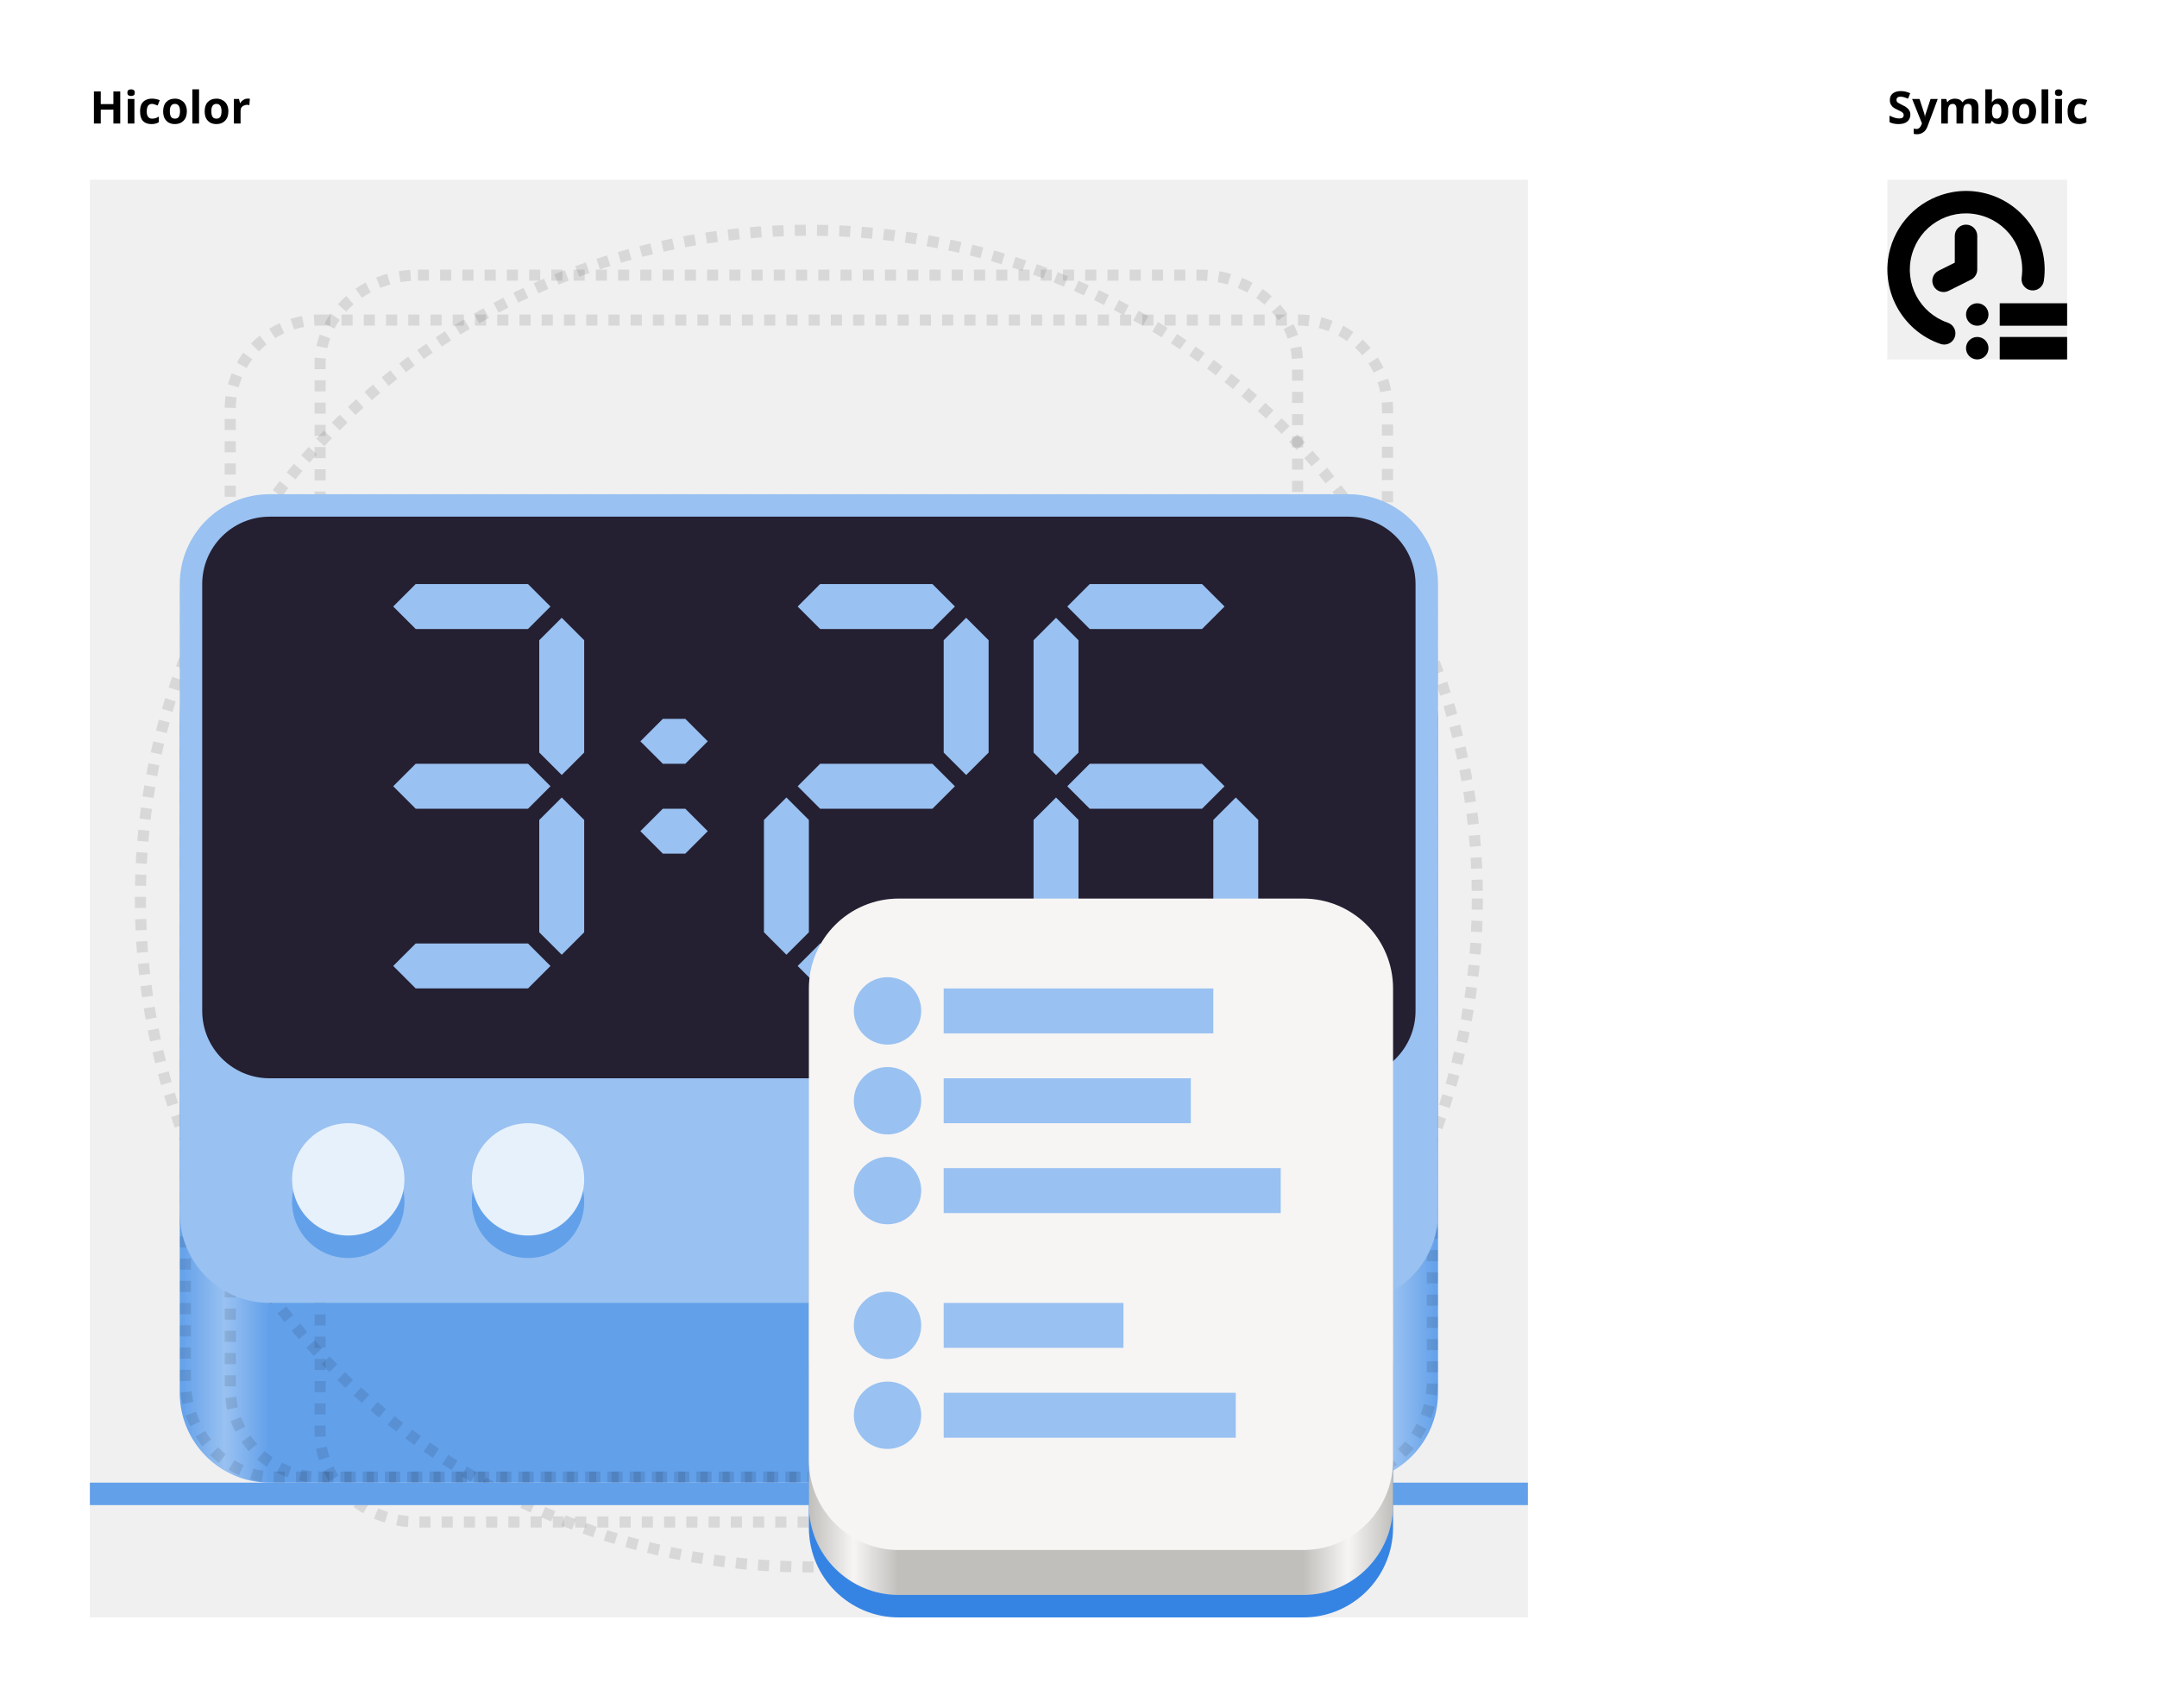
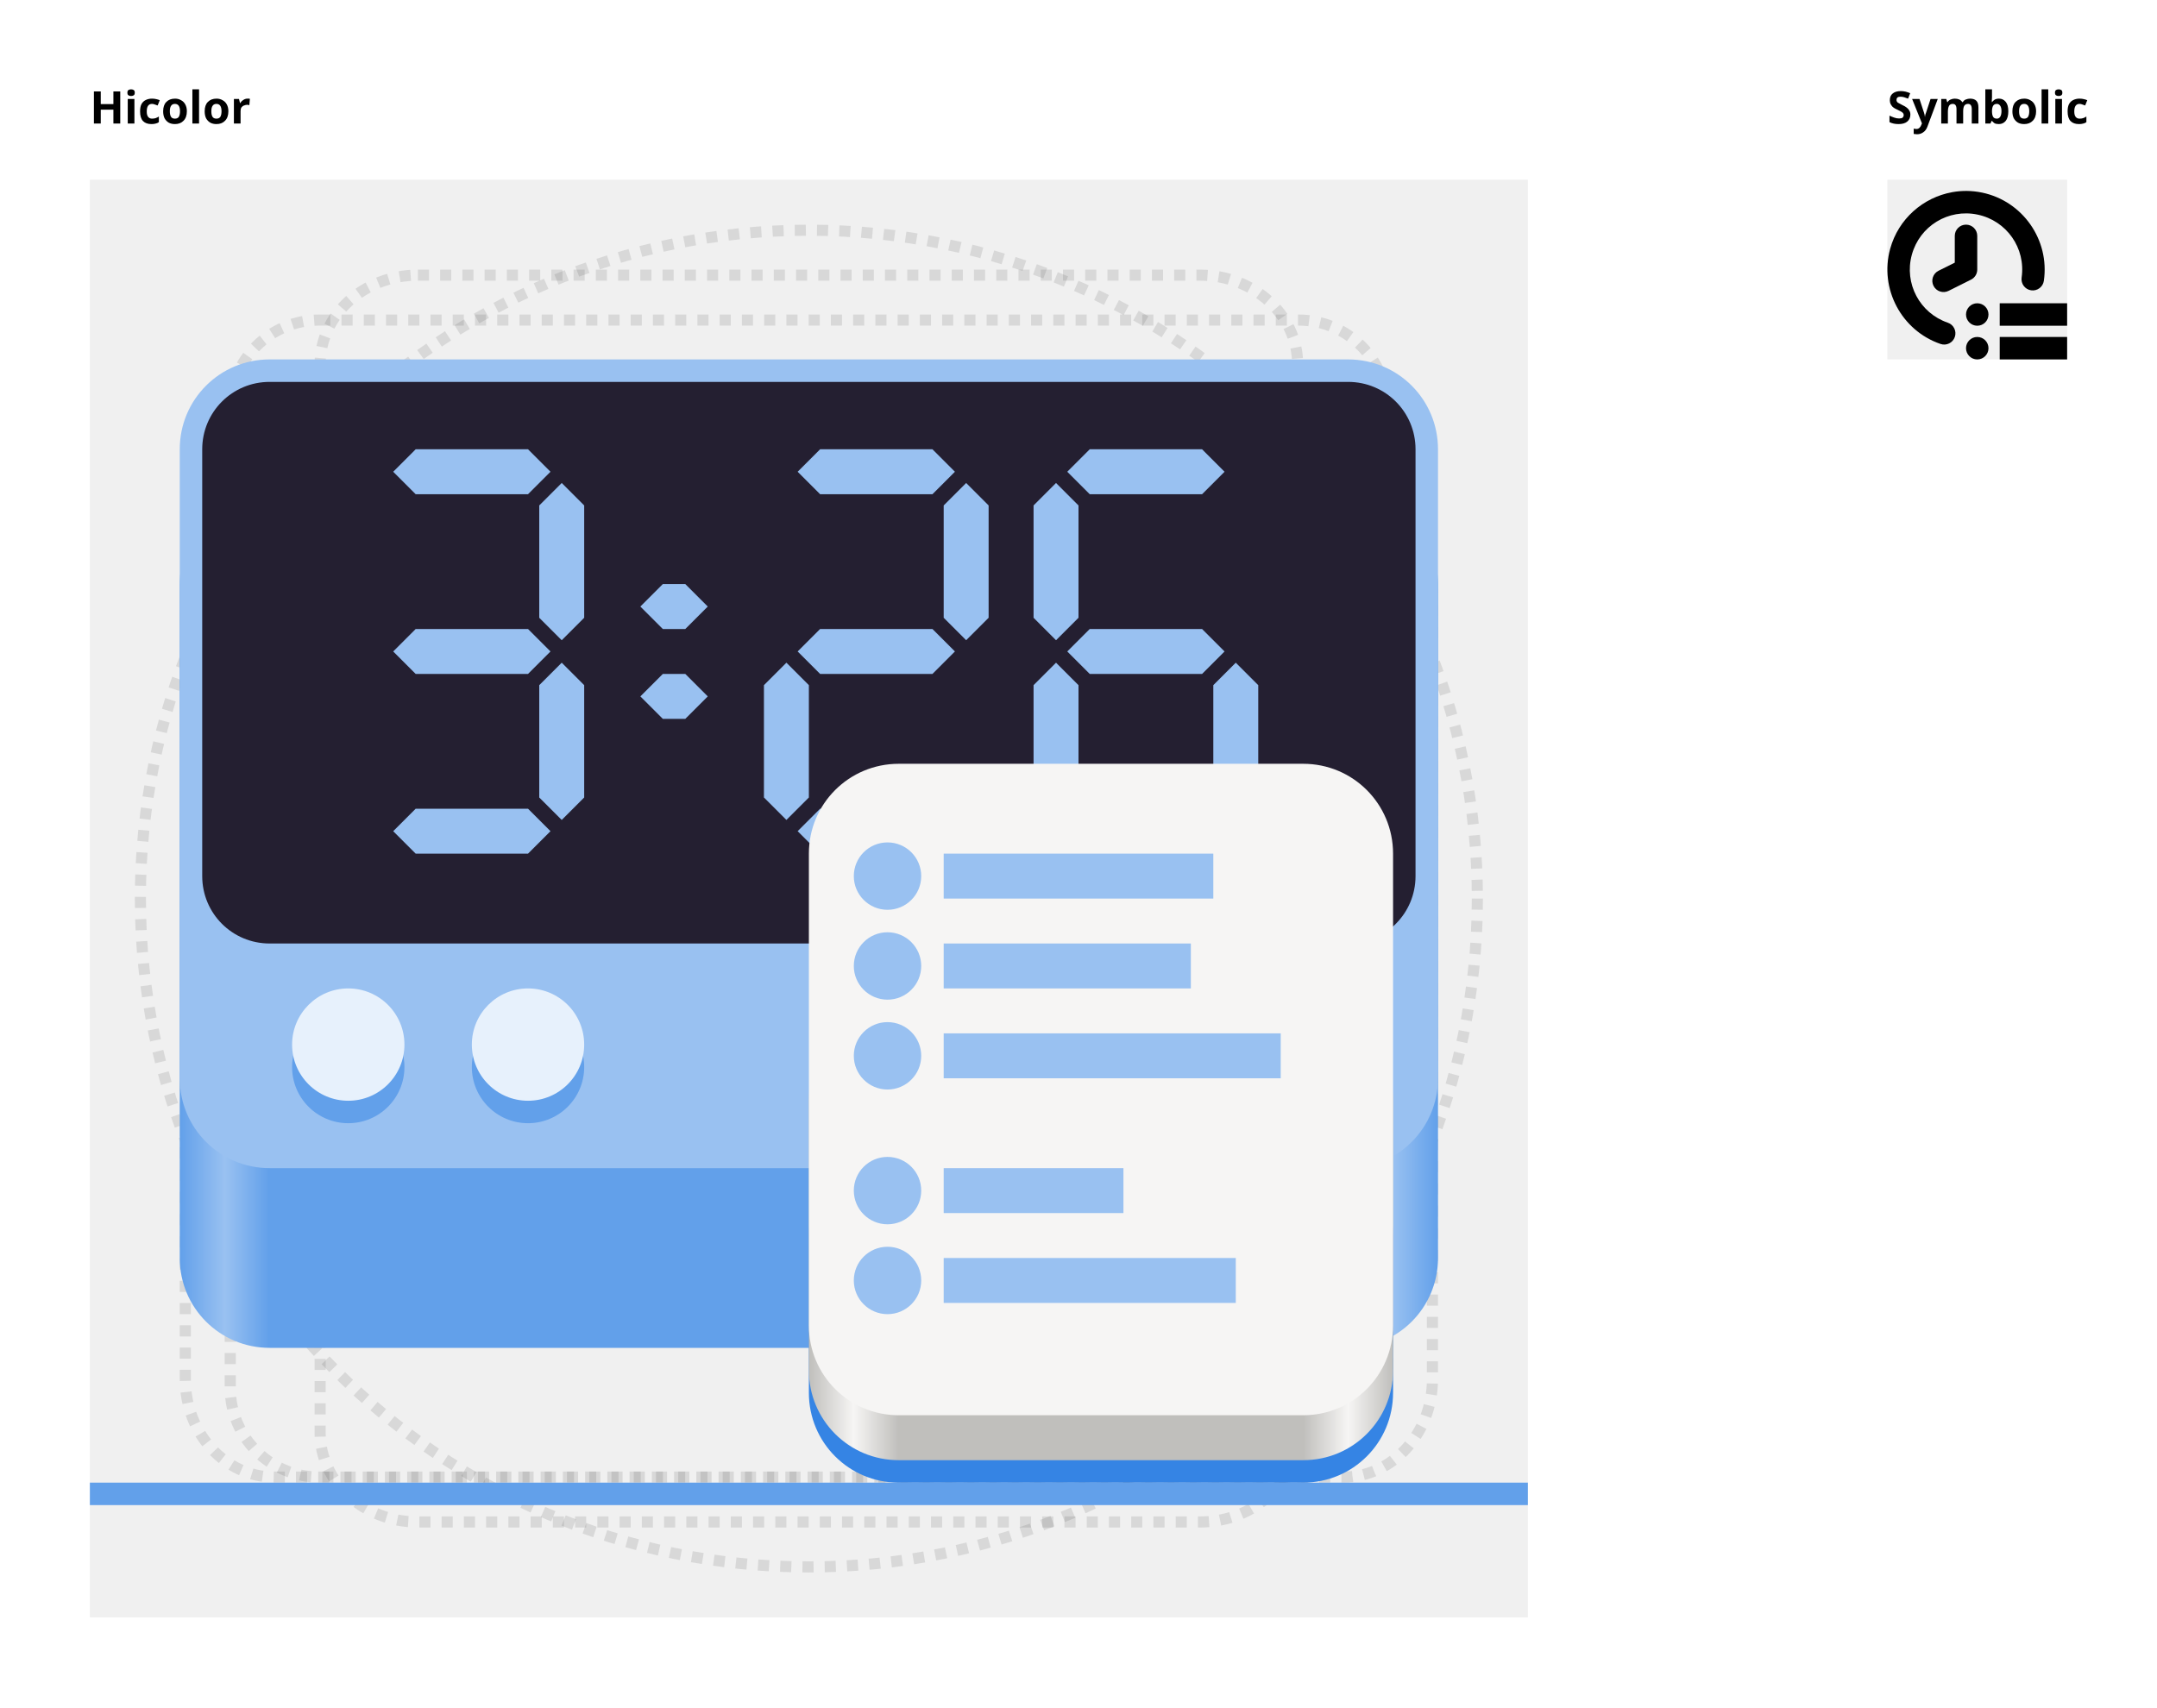
<svg xmlns="http://www.w3.org/2000/svg" xmlns:xlink="http://www.w3.org/1999/xlink" width="192" height="152" id="svg11300" version="1.0" style="display:inline;enable-background:new" viewBox="0 0 192 152">
  <defs id="defs3">
    <linearGradient id="linearGradient3372">
      <stop style="stop-color:#62a0ea;stop-opacity:1" offset="0" id="stop3360" />
      <stop style="stop-color:#99c1f1;stop-opacity:1" offset="0.036" id="stop3362" />
      <stop style="stop-color:#62a0ea;stop-opacity:1" offset="0.071" id="stop3364" />
      <stop style="stop-color:#62a0ea;stop-opacity:1" offset="0.929" id="stop3366" />
      <stop style="stop-color:#99c1f1;stop-opacity:1" offset="0.964" id="stop3368" />
      <stop style="stop-color:#62a0ea;stop-opacity:1" offset="1" id="stop3370" />
    </linearGradient>
    <linearGradient id="linearGradient54390">
      <stop id="stop54378" offset="0" style="stop-color:#c0bfbc;stop-opacity:1" />
      <stop style="stop-color:#f6f5f4;stop-opacity:1" offset="0.077" id="stop54380" />
      <stop style="stop-color:#c0bfbc;stop-opacity:1" offset="0.154" id="stop54382" />
      <stop style="stop-color:#c0bfbc;stop-opacity:1" offset="0.846" id="stop54384" />
      <stop id="stop54386" offset="0.923" style="stop-color:#f6f5f4;stop-opacity:1" />
      <stop id="stop54388" offset="1" style="stop-color:#c0bfbc;stop-opacity:1" />
    </linearGradient>
-     <linearGradient xlink:href="#linearGradient3372" id="linearGradient18609" gradientUnits="userSpaceOnUse" x1="8" y1="292" x2="120" y2="292" gradientTransform="matrix(1,0,0,0.8636364,0,39.27273)" />
+     <linearGradient xlink:href="#linearGradient3372" id="linearGradient18609" gradientUnits="userSpaceOnUse" x1="8" y1="292" x2="120" y2="292" gradientTransform="matrix(1,0,0,0.8636364,0,27.27273)" />
    <linearGradient xlink:href="#linearGradient54390" id="linearGradient42491" gradientUnits="userSpaceOnUse" gradientTransform="translate(-216,-134)" x1="28" y1="-276" x2="80" y2="-276" />
  </defs>
  <g id="layer1" style="display:inline" transform="translate(8,-156)">
    <g id="layer4" style="display:inline">
      <rect y="172" x="9.2651362e-08" height="128" width="128" id="hicolor" style="display:inline;overflow:visible;visibility:visible;fill:#f0f0f0;fill-opacity:0;fill-rule:nonzero;stroke:none;stroke-width:0.5;marker:none;enable-background:accumulate" />
      <rect style="display:inline;overflow:visible;visibility:visible;fill:#f0f0f0;fill-opacity:0;fill-rule:nonzero;stroke:none;stroke-width:0.5;marker:none;enable-background:accumulate" id="symbolic" width="16" height="16" x="160" y="172" />
    </g>
    <g id="layer2" style="display:inline">
      <g style="display:inline;fill:#000000;enable-background:new" transform="matrix(7.991171,0,0,8.003641,-167.7909,-4846.078)" id="g12027" />
      <rect style="display:inline;overflow:visible;visibility:visible;fill:#f0f0f0;fill-opacity:1;fill-rule:nonzero;stroke:none;stroke-width:0.5;marker:none;enable-background:accumulate" id="128" width="128" height="128" x="9.2651362e-08" y="172" />
      <g id="g883" style="fill:none;fill-opacity:0.251;stroke:#a579b3;stroke-opacity:1" transform="translate(-24,24)" />
      <g id="g900" style="fill:none;fill-opacity:0.251;stroke:#a579b3;stroke-opacity:1" transform="translate(-24,24)" />
      <rect y="172" x="160" height="16" width="16" id="16" style="display:inline;overflow:visible;visibility:visible;fill:#f0f0f0;fill-opacity:1;fill-rule:nonzero;stroke:none;stroke-width:0.5;marker:none;enable-background:accumulate" />
      <text xml:space="preserve" style="font-style:normal;font-variant:normal;font-weight:bold;font-stretch:normal;font-size:4px;line-height:125%;font-family:Cantarell;-inkscape-font-specification:'Cantarell, Bold';text-align:start;writing-mode:lr-tb;text-anchor:start;display:inline;fill:#000000;fill-opacity:1;stroke:none;stroke-width:0.333;enable-background:new" x="0" y="167" id="text863">
        <tspan style="font-size:4px;stroke-width:0.333" id="tspan861" x="0" y="167">Hicolor</tspan>
      </text>
      <text id="text867" y="167" x="160" style="font-style:normal;font-variant:normal;font-weight:bold;font-stretch:normal;font-size:4px;line-height:125%;font-family:Cantarell;-inkscape-font-specification:'Cantarell, Bold';text-align:start;writing-mode:lr-tb;text-anchor:start;display:inline;fill:#000000;fill-opacity:1;stroke:none;stroke-width:0.333;enable-background:new" xml:space="preserve">
        <tspan y="167" x="160" id="tspan865" style="font-size:4px;stroke-width:0.333">Symbolic</tspan>
      </text>
    </g>
-     <rect style="opacity:1;fill:url(#linearGradient18609);fill-opacity:1;stroke:none;stroke-width:1.03;stroke-linecap:round;stroke-linejoin:round;stroke-dashoffset:26.4" id="rect17608" width="112" height="76" x="8" y="212" rx="8" />
    <g id="layer9" style="display:inline" />
-     <g id="layer5" />
+     <g id="layer5" style="display:inline" />
    <g id="layer3" style="display:inline">
      <circle cx="64" cy="236" r="59.504" id="circle2892" style="display:inline;opacity:0.1;vector-effect:none;fill:none;fill-opacity:1;stroke:#000000;stroke-width:0.99;stroke-linecap:butt;stroke-linejoin:miter;stroke-miterlimit:4;stroke-dasharray:0.99, 0.99;stroke-dashoffset:0;stroke-opacity:1;marker:none;marker-start:none;marker-mid:none;marker-end:none;paint-order:normal;enable-background:new" />
      <rect ry="7.929" rx="8.701" y="180.495" x="20.495" height="111.01" width="87.01" id="rect2894" style="display:inline;opacity:0.1;vector-effect:none;fill:none;fill-opacity:1;stroke:#000000;stroke-width:0.99;stroke-linecap:butt;stroke-linejoin:miter;stroke-miterlimit:4;stroke-dasharray:0.99, 0.99;stroke-dashoffset:0;stroke-opacity:1;marker:none;marker-start:none;marker-mid:none;marker-end:none;paint-order:normal;enable-background:new" />
      <rect ry="7.924" rx="7.924" y="184.495" x="12.495" height="103.01" width="103.01" id="rect2896" style="display:inline;opacity:0.1;vector-effect:none;fill:none;fill-opacity:1;stroke:#000000;stroke-width:0.99;stroke-linecap:butt;stroke-linejoin:miter;stroke-miterlimit:4;stroke-dasharray:0.99, 0.99;stroke-dashoffset:0;stroke-opacity:1;marker:none;marker-start:none;marker-mid:none;marker-end:none;paint-order:normal;enable-background:new" />
      <rect ry="8.701" rx="7.929" y="200.495" x="8.495" height="87.01" width="111.01" id="rect2898" style="display:inline;opacity:0.1;vector-effect:none;fill:none;fill-opacity:1;stroke:#000000;stroke-width:0.99;stroke-linecap:butt;stroke-linejoin:miter;stroke-miterlimit:4;stroke-dasharray:0.99, 0.99;stroke-dashoffset:0;stroke-opacity:1;marker:none;marker-start:none;marker-mid:none;marker-end:none;paint-order:normal;enable-background:new" />
      <path id="path2900" d="M 2.6203015e-5,289 H 128" style="display:inline;fill:none;stroke:#62a0ea;stroke-width:2;stroke-linecap:butt;stroke-linejoin:miter;stroke-miterlimit:4;stroke-dasharray:none;stroke-opacity:1;enable-background:new" />
    </g>
-     <rect style="opacity:1;fill:#99c1f1;fill-opacity:1;stroke:none;stroke-width:1.03;stroke-linecap:round;stroke-linejoin:round;stroke-dashoffset:26.4" id="rect17726" width="112" height="72" x="8" y="200" rx="8" ry="8" />
-     <rect style="opacity:1;fill:#241f31;fill-opacity:1;stroke:none;stroke-width:0.984;stroke-linecap:round;stroke-linejoin:round;stroke-dashoffset:26.4" id="rect17924" width="108" height="50" x="10" y="202" rx="6" ry="6" />
-     <g id="g15378" style="fill:#99c1f1" transform="translate(-2,-12)">
-       <path style="display:inline;fill:#99c1f1;stroke:none;stroke-width:1px;stroke-linecap:butt;stroke-linejoin:miter;stroke-opacity:1;enable-background:new" d="m 51,234 2,-2 h 2 l 2,2 -2,2 h -2 z" id="path13071-0" />
-       <path style="fill:#99c1f1;stroke:none;stroke-width:1px;stroke-linecap:butt;stroke-linejoin:miter;stroke-opacity:1" d="m 29,222 2,-2 h 10 l 2,2 -2,2 H 31 Z" id="path12735" />
-       <path style="fill:#99c1f1;stroke:none;stroke-width:1px;stroke-linecap:butt;stroke-linejoin:miter;stroke-opacity:1" d="m 29,238 2,-2 h 10 l 2,2 -2,2 H 31 Z" id="path13071" />
-       <path style="fill:#99c1f1;stroke:none;stroke-width:1px;stroke-linecap:butt;stroke-linejoin:miter;stroke-opacity:1" d="m 29,254 2,-2 h 10 l 2,2 -2,2 H 31 Z" id="path13073" />
-       <path style="fill:#99c1f1;stroke:none;stroke-width:1px;stroke-linecap:butt;stroke-linejoin:miter;stroke-opacity:1" d="m 44,223 2,2 v 10 l -2,2 -2,-2 v -10 z" id="path13075" />
-       <path style="fill:#99c1f1;stroke:none;stroke-width:1px;stroke-linecap:butt;stroke-linejoin:miter;stroke-opacity:1" d="m 44,239 2,2 v 10 l -2,2 -2,-2 v -10 z" id="path13216" />
-       <path style="fill:#99c1f1;stroke:none;stroke-width:1px;stroke-linecap:butt;stroke-linejoin:miter;stroke-opacity:1" d="m 65,222 2,-2 h 10 l 2,2 -2,2 H 67 Z" id="path13493" />
-       <path style="fill:#99c1f1;stroke:none;stroke-width:1px;stroke-linecap:butt;stroke-linejoin:miter;stroke-opacity:1" d="m 65,254 2,-2 h 10 l 2,2 -2,2 H 67 Z" id="path13497" />
-       <path style="fill:#99c1f1;stroke:none;stroke-width:1px;stroke-linecap:butt;stroke-linejoin:miter;stroke-opacity:1" d="m 80,223 2,2 v 10 l -2,2 -2,-2 v -10 z" id="path13499" />
-       <path style="fill:#99c1f1;stroke:none;stroke-width:1px;stroke-linecap:butt;stroke-linejoin:miter;stroke-opacity:1" d="m 104,239 2,2 v 10 l -2,2 -2,-2 v -10 z" id="path13503" />
-       <path style="fill:#99c1f1;stroke:none;stroke-width:1px;stroke-linecap:butt;stroke-linejoin:miter;stroke-opacity:1" d="m 64,239 2,2 v 10 l -2,2 -2,-2 v -10 z" id="path13505" />
-       <path style="fill:#99c1f1;stroke:none;stroke-width:1px;stroke-linecap:butt;stroke-linejoin:miter;stroke-opacity:1" d="m 89,222 2,-2 h 10 l 2,2 -2,2 H 91 Z" id="path13507" />
-       <path style="fill:#99c1f1;stroke:none;stroke-width:1px;stroke-linecap:butt;stroke-linejoin:miter;stroke-opacity:1" d="m 89,238 2,-2 h 10 l 2,2 -2,2 H 91 Z" id="path13509" />
-       <path style="display:inline;fill:#99c1f1;stroke:none;stroke-width:1px;stroke-linecap:butt;stroke-linejoin:miter;stroke-opacity:1;enable-background:new" d="m 65,238 2,-2 H 77 l 2,2 -2,2 h -10 z" id="path13509-6" />
-       <path style="fill:#99c1f1;stroke:none;stroke-width:1px;stroke-linecap:butt;stroke-linejoin:miter;stroke-opacity:1" d="m 89,254 2,-2 h 10 l 2,2 -2,2 H 91 Z" id="path13511" />
-       <path style="fill:#99c1f1;stroke:none;stroke-width:1px;stroke-linecap:butt;stroke-linejoin:miter;stroke-opacity:1" d="m 88,223 2,2 v 10 l -2,2 -2,-2 v -10 z" id="path13513" />
-       <path style="fill:#99c1f1;stroke:none;stroke-width:1px;stroke-linecap:butt;stroke-linejoin:miter;stroke-opacity:1" d="m 88,239 2,2 v 10 l -2,2 -2,-2 v -10 z" id="path13519" />
-       <path style="display:inline;fill:#99c1f1;stroke:none;stroke-width:1px;stroke-linecap:butt;stroke-linejoin:miter;stroke-opacity:1;enable-background:new" d="m 51,242 2,-2 h 2 l 2,2 -2,2 h -2 z" id="path28282" />
-     </g>
-     <circle style="opacity:1;fill:#62a0ea;fill-opacity:1;stroke:none;stroke-width:0.945;stroke-linecap:round;stroke-linejoin:round;stroke-dashoffset:26.4" id="path36296" cx="23" cy="263" r="5" />
-     <circle style="opacity:1;fill:#e7f1fc;fill-opacity:1;stroke:none;stroke-width:0.945;stroke-linecap:round;stroke-linejoin:round;stroke-dashoffset:26.4" id="circle38348" cx="23" cy="261" r="5" />
-     <circle style="opacity:1;fill:#62a0ea;fill-opacity:1;stroke:none;stroke-width:0.945;stroke-linecap:round;stroke-linejoin:round;stroke-dashoffset:26.4" id="circle38452" cx="39" cy="263" r="5" />
-     <circle style="opacity:1;fill:#e7f1fc;fill-opacity:1;stroke:none;stroke-width:0.945;stroke-linecap:round;stroke-linejoin:round;stroke-dashoffset:26.4" id="circle38454" cx="39" cy="261" r="5" />
-     <g id="g1449">
-       <g id="g42489" transform="translate(-72,-128)">
-         <rect transform="scale(-1)" style="display:inline;vector-effect:none;fill:#3584e4;fill-opacity:1;stroke:none;stroke-width:13.719;stroke-linecap:butt;stroke-linejoin:miter;stroke-miterlimit:4;stroke-dasharray:none;stroke-dashoffset:0;stroke-opacity:1;marker:none;marker-start:none;marker-mid:none;marker-end:none;paint-order:normal;enable-background:new" id="rect42468" width="52" height="30" x="-188" y="-428" clip-path="none" rx="8" ry="8" />
-         <rect clip-path="none" y="-426" x="-188" height="40" width="52" id="rect42470" style="display:inline;vector-effect:none;fill:url(#linearGradient42491);fill-opacity:1;stroke:none;stroke-width:13.719;stroke-linecap:butt;stroke-linejoin:miter;stroke-miterlimit:4;stroke-dasharray:none;stroke-dashoffset:0;stroke-opacity:1;marker:none;marker-start:none;marker-mid:none;marker-end:none;paint-order:normal;enable-background:new" transform="scale(-1)" rx="8" ry="8" />
-         <rect transform="scale(-1)" style="display:inline;vector-effect:none;fill:#f6f5f4;fill-opacity:1;stroke:none;stroke-width:13.719;stroke-linecap:butt;stroke-linejoin:miter;stroke-miterlimit:4;stroke-dasharray:none;stroke-dashoffset:0;stroke-opacity:1;marker:none;marker-start:none;marker-mid:none;marker-end:none;paint-order:normal;enable-background:new" id="rect42472" width="52" height="58" x="-188" y="-422" clip-path="none" rx="8" ry="8" />
-         <g id="g44085" transform="translate(0,-6)" style="stroke:#deddda" />
-       </g>
-       <g id="g45744" style="fill:#99c1f1" transform="translate(-4)">
-         <circle style="opacity:1;fill:#99c1f1;fill-opacity:1;stroke:none;stroke-width:2;stroke-linecap:round;stroke-linejoin:round;stroke-dashoffset:26.4" id="path45412" cx="75" cy="254" r="3" />
-         <rect style="opacity:1;fill:#99c1f1;fill-opacity:1;stroke:none;stroke-width:2;stroke-linecap:round;stroke-linejoin:round;stroke-dashoffset:26.4" id="rect45562" width="22" height="4" x="80" y="252" />
-         <circle style="opacity:1;fill:#99c1f1;fill-opacity:1;stroke:none;stroke-width:2;stroke-linecap:round;stroke-linejoin:round;stroke-dashoffset:26.4" id="circle45724" cx="75" cy="262" r="3" />
-         <rect style="opacity:1;fill:#99c1f1;fill-opacity:1;stroke:none;stroke-width:2;stroke-linecap:round;stroke-linejoin:round;stroke-dashoffset:26.4" id="rect45726" width="30" height="4" x="80" y="260" />
-         <circle style="opacity:1;fill:#99c1f1;fill-opacity:1;stroke:none;stroke-width:2;stroke-linecap:round;stroke-linejoin:round;stroke-dashoffset:26.4" id="circle45728" cx="75" cy="274" r="3" />
-         <rect style="opacity:1;fill:#99c1f1;fill-opacity:1;stroke:none;stroke-width:2;stroke-linecap:round;stroke-linejoin:round;stroke-dashoffset:26.4" id="rect45730" width="16" height="4" x="80" y="272" />
-         <circle style="opacity:1;fill:#99c1f1;fill-opacity:1;stroke:none;stroke-width:2;stroke-linecap:round;stroke-linejoin:round;stroke-dashoffset:26.4" id="circle45732" cx="75" cy="282" r="3" />
-         <rect style="opacity:1;fill:#99c1f1;fill-opacity:1;stroke:none;stroke-width:2;stroke-linecap:round;stroke-linejoin:round;stroke-dashoffset:26.4" id="rect45734" width="26" height="4" x="80" y="280" />
-         <circle style="opacity:1;fill:#99c1f1;fill-opacity:1;stroke:none;stroke-width:2;stroke-linecap:round;stroke-linejoin:round;stroke-dashoffset:26.4" id="circle62744" cx="75" cy="246" r="3" />
-         <rect style="opacity:1;fill:#99c1f1;fill-opacity:1;stroke:none;stroke-width:2;stroke-linecap:round;stroke-linejoin:round;stroke-dashoffset:26.4" id="rect62746" width="24" height="4" x="80" y="244" />
+     <g id="g1586">
+       <g id="g1649">
+         <path id="rect17608" style="opacity:1;fill:url(#linearGradient18609);stroke-width:1.03;stroke-linecap:round;stroke-linejoin:round;stroke-dashoffset:26.4" d="m 16,200 h 96 c 4.432,0 8,3.568 8,8 v 60 c 0,4.432 -3.568,8 -8,8 H 16 c -4.432,0 -8,-3.568 -8,-8 v -60 c 0,-4.432 3.568,-8 8,-8 z" />
+         <path id="rect17726" style="opacity:1;fill:#99c1f1;stroke-width:1.03;stroke-linecap:round;stroke-linejoin:round;stroke-dashoffset:26.4" d="m 16,188 h 96 c 4.432,0 8,3.568 8,8 v 56 c 0,4.432 -3.568,8 -8,8 H 16 c -4.432,0 -8,-3.568 -8,-8 v -56 c 0,-4.432 3.568,-8 8,-8 z" />
+         <path id="rect17924" style="opacity:1;fill:#241f31;stroke-width:0.984;stroke-linecap:round;stroke-linejoin:round;stroke-dashoffset:26.4" d="m 16,190 h 96 c 3.324,0 6,2.676 6,6 v 38 c 0,3.324 -2.676,6 -6,6 H 16 c -3.324,0 -6,-2.676 -6,-6 v -38 c 0,-3.324 2.676,-6 6,-6 z" />
+         <g id="g15378" style="fill:#99c1f1" transform="translate(-2,-24)">
+           <path style="display:inline;fill:#99c1f1;stroke:none;stroke-width:1px;stroke-linecap:butt;stroke-linejoin:miter;stroke-opacity:1;enable-background:new" d="m 51,234 2,-2 h 2 l 2,2 -2,2 h -2 z" id="path13071-0" />
+           <path style="fill:#99c1f1;stroke:none;stroke-width:1px;stroke-linecap:butt;stroke-linejoin:miter;stroke-opacity:1" d="m 29,222 2,-2 h 10 l 2,2 -2,2 H 31 Z" id="path12735" />
+           <path style="fill:#99c1f1;stroke:none;stroke-width:1px;stroke-linecap:butt;stroke-linejoin:miter;stroke-opacity:1" d="m 29,238 2,-2 h 10 l 2,2 -2,2 H 31 Z" id="path13071" />
+           <path style="fill:#99c1f1;stroke:none;stroke-width:1px;stroke-linecap:butt;stroke-linejoin:miter;stroke-opacity:1" d="m 29,254 2,-2 h 10 l 2,2 -2,2 H 31 Z" id="path13073" />
+           <path style="fill:#99c1f1;stroke:none;stroke-width:1px;stroke-linecap:butt;stroke-linejoin:miter;stroke-opacity:1" d="m 44,223 2,2 v 10 l -2,2 -2,-2 v -10 z" id="path13075" />
+           <path style="fill:#99c1f1;stroke:none;stroke-width:1px;stroke-linecap:butt;stroke-linejoin:miter;stroke-opacity:1" d="m 44,239 2,2 v 10 l -2,2 -2,-2 v -10 z" id="path13216" />
+           <path style="fill:#99c1f1;stroke:none;stroke-width:1px;stroke-linecap:butt;stroke-linejoin:miter;stroke-opacity:1" d="m 65,222 2,-2 h 10 l 2,2 -2,2 H 67 Z" id="path13493" />
+           <path style="fill:#99c1f1;stroke:none;stroke-width:1px;stroke-linecap:butt;stroke-linejoin:miter;stroke-opacity:1" d="m 65,254 2,-2 h 10 l 2,2 -2,2 H 67 Z" id="path13497" />
+           <path style="fill:#99c1f1;stroke:none;stroke-width:1px;stroke-linecap:butt;stroke-linejoin:miter;stroke-opacity:1" d="m 80,223 2,2 v 10 l -2,2 -2,-2 v -10 z" id="path13499" />
+           <path style="fill:#99c1f1;stroke:none;stroke-width:1px;stroke-linecap:butt;stroke-linejoin:miter;stroke-opacity:1" d="m 104,239 2,2 v 10 l -2,2 -2,-2 v -10 z" id="path13503" />
+           <path style="fill:#99c1f1;stroke:none;stroke-width:1px;stroke-linecap:butt;stroke-linejoin:miter;stroke-opacity:1" d="m 64,239 2,2 v 10 l -2,2 -2,-2 v -10 z" id="path13505" />
+           <path style="fill:#99c1f1;stroke:none;stroke-width:1px;stroke-linecap:butt;stroke-linejoin:miter;stroke-opacity:1" d="m 89,222 2,-2 h 10 l 2,2 -2,2 H 91 Z" id="path13507" />
+           <path style="fill:#99c1f1;stroke:none;stroke-width:1px;stroke-linecap:butt;stroke-linejoin:miter;stroke-opacity:1" d="m 89,238 2,-2 h 10 l 2,2 -2,2 H 91 Z" id="path13509" />
+           <path style="display:inline;fill:#99c1f1;stroke:none;stroke-width:1px;stroke-linecap:butt;stroke-linejoin:miter;stroke-opacity:1;enable-background:new" d="m 65,238 2,-2 H 77 l 2,2 -2,2 h -10 z" id="path13509-6" />
+           <path style="fill:#99c1f1;stroke:none;stroke-width:1px;stroke-linecap:butt;stroke-linejoin:miter;stroke-opacity:1" d="m 89,254 2,-2 h 10 l 2,2 -2,2 H 91 Z" id="path13511" />
+           <path style="fill:#99c1f1;stroke:none;stroke-width:1px;stroke-linecap:butt;stroke-linejoin:miter;stroke-opacity:1" d="m 88,223 2,2 v 10 l -2,2 -2,-2 v -10 z" id="path13513" />
+           <path style="fill:#99c1f1;stroke:none;stroke-width:1px;stroke-linecap:butt;stroke-linejoin:miter;stroke-opacity:1" d="m 88,239 2,2 v 10 l -2,2 -2,-2 v -10 z" id="path13519" />
+           <path style="display:inline;fill:#99c1f1;stroke:none;stroke-width:1px;stroke-linecap:butt;stroke-linejoin:miter;stroke-opacity:1;enable-background:new" d="m 51,242 2,-2 h 2 l 2,2 -2,2 h -2 z" id="path28282" />
+         </g>
+         <path id="path36296" style="opacity:1;fill:#62a0ea;stroke-width:0.945;stroke-linecap:round;stroke-linejoin:round;stroke-dashoffset:26.4" d="m 28,251 a 5,5 0 0 1 -5,5 5,5 0 0 1 -5,-5 5,5 0 0 1 5,-5 5,5 0 0 1 5,5 z" />
+         <path id="circle38348" style="opacity:1;fill:#e7f1fc;stroke-width:0.945;stroke-linecap:round;stroke-linejoin:round;stroke-dashoffset:26.4" d="m 28,249 a 5,5 0 0 1 -5,5 5,5 0 0 1 -5,-5 5,5 0 0 1 5,-5 5,5 0 0 1 5,5 z" />
+         <path id="circle38452" style="opacity:1;fill:#62a0ea;stroke-width:0.945;stroke-linecap:round;stroke-linejoin:round;stroke-dashoffset:26.4" d="m 44,251 a 5,5 0 0 1 -5,5 5,5 0 0 1 -5,-5 5,5 0 0 1 5,-5 5,5 0 0 1 5,5 z" />
+         <path id="circle38454" style="opacity:1;fill:#e7f1fc;stroke-width:0.945;stroke-linecap:round;stroke-linejoin:round;stroke-dashoffset:26.4" d="m 44,249 a 5,5 0 0 1 -5,5 5,5 0 0 1 -5,-5 5,5 0 0 1 5,-5 5,5 0 0 1 5,5 z" />
+         <g id="g1449" transform="translate(0,-12)">
+           <g id="g42489" transform="translate(-72,-128)">
+             <path id="rect42468" clip-path="none" style="display:inline;vector-effect:none;fill:#3584e4;stroke-width:13.719;marker:none;marker-start:none;marker-mid:none;marker-end:none;enable-background:new" transform="scale(-1)" d="m -180,-428 h 36 c 4.432,0 8,3.568 8,8 v 14 c 0,4.432 -3.568,8 -8,8 h -36 c -4.432,0 -8,-3.568 -8,-8 v -14 c 0,-4.432 3.568,-8 8,-8 z" />
+             <path id="rect42470" clip-path="none" style="display:inline;vector-effect:none;fill:url(#linearGradient42491);stroke-width:13.719;marker:none;marker-start:none;marker-mid:none;marker-end:none;enable-background:new" transform="scale(-1)" d="m -180,-426 h 36 c 4.432,0 8,3.568 8,8 v 24 c 0,4.432 -3.568,8 -8,8 h -36 c -4.432,0 -8,-3.568 -8,-8 v -24 c 0,-4.432 3.568,-8 8,-8 z" />
+             <path id="rect42472" clip-path="none" style="display:inline;vector-effect:none;fill:#f6f5f4;stroke-width:13.719;marker:none;marker-start:none;marker-mid:none;marker-end:none;enable-background:new" transform="scale(-1)" d="m -180,-422 h 36 c 4.432,0 8,3.568 8,8 v 42 c 0,4.432 -3.568,8 -8,8 h -36 c -4.432,0 -8,-3.568 -8,-8 v -42 c 0,-4.432 3.568,-8 8,-8 z" />
+             <g id="g44085" transform="translate(0,-6)" style="stroke:#deddda" />
+           </g>
+           <g id="g45744" style="fill:#99c1f1" transform="translate(-4)">
+             <path id="path45412" style="opacity:1;stroke-width:2;stroke-linecap:round;stroke-linejoin:round;stroke-dashoffset:26.4" d="m 78,254 a 3,3 0 0 1 -3,3 3,3 0 0 1 -3,-3 3,3 0 0 1 3,-3 3,3 0 0 1 3,3 z" />
+             <path id="rect45562" style="opacity:1;stroke-width:2;stroke-linecap:round;stroke-linejoin:round;stroke-dashoffset:26.4" d="m 80,252 h 22 v 4 H 80 Z" />
+             <path id="circle45724" style="opacity:1;stroke-width:2;stroke-linecap:round;stroke-linejoin:round;stroke-dashoffset:26.4" d="m 78,262 a 3,3 0 0 1 -3,3 3,3 0 0 1 -3,-3 3,3 0 0 1 3,-3 3,3 0 0 1 3,3 z" />
+             <path id="rect45726" style="opacity:1;stroke-width:2;stroke-linecap:round;stroke-linejoin:round;stroke-dashoffset:26.4" d="m 80,260 h 30 v 4 H 80 Z" />
+             <path id="circle45728" style="opacity:1;stroke-width:2;stroke-linecap:round;stroke-linejoin:round;stroke-dashoffset:26.4" d="m 78,274 a 3,3 0 0 1 -3,3 3,3 0 0 1 -3,-3 3,3 0 0 1 3,-3 3,3 0 0 1 3,3 z" />
+             <path id="rect45730" style="opacity:1;stroke-width:2;stroke-linecap:round;stroke-linejoin:round;stroke-dashoffset:26.4" d="m 80,272 h 16 v 4 H 80 Z" />
+             <path id="circle45732" style="opacity:1;stroke-width:2;stroke-linecap:round;stroke-linejoin:round;stroke-dashoffset:26.4" d="m 78,282 a 3,3 0 0 1 -3,3 3,3 0 0 1 -3,-3 3,3 0 0 1 3,-3 3,3 0 0 1 3,3 z" />
+             <path id="rect45734" style="opacity:1;stroke-width:2;stroke-linecap:round;stroke-linejoin:round;stroke-dashoffset:26.4" d="m 80,280 h 26 v 4 H 80 Z" />
+             <path id="circle62744" style="opacity:1;stroke-width:2;stroke-linecap:round;stroke-linejoin:round;stroke-dashoffset:26.4" d="m 78,246 a 3,3 0 0 1 -3,3 3,3 0 0 1 -3,-3 3,3 0 0 1 3,-3 3,3 0 0 1 3,3 z" />
+             <path id="rect62746" style="opacity:1;stroke-width:2;stroke-linecap:round;stroke-linejoin:round;stroke-dashoffset:26.4" d="m 80,244 h 24 v 4 H 80 Z" />
+           </g>
+         </g>
      </g>
    </g>
    <path style="color:#000000;display:inline;fill:#000000;stroke-linecap:round;stroke-linejoin:round;stroke-dashoffset:26.4;-inkscape-stroke:none;enable-background:new" d="m 165.766,173.111 c -2.58,0.467 -4.784,2.37 -5.516,5.037 -0.975,3.556 0.995,7.281 4.484,8.475 A 1,1 0 0 0 166.004,186 a 1,1 0 0 0 -0.623,-1.27 c -2.508,-0.858 -3.904,-3.496 -3.203,-6.053 0.701,-2.556 3.249,-4.114 5.844,-3.572 2.595,0.541 4.307,2.986 3.928,5.609 a 1,1 0 0 0 0.846,1.133 1,1 0 0 0 1.133,-0.846 c 0.528,-3.65 -1.888,-7.1 -5.498,-7.854 -0.903,-0.188 -1.804,-0.193 -2.664,-0.037 z" id="path810" />
    <rect style="display:inline;fill:#000000;fill-opacity:1;stroke:none;stroke-width:2;stroke-linecap:butt;stroke-linejoin:round;stroke-dashoffset:26.4;enable-background:new" id="rect2947" width="6" height="2" x="170" y="183" />
    <rect style="display:inline;fill:#000000;fill-opacity:1;stroke:none;stroke-width:2;stroke-linecap:butt;stroke-linejoin:round;stroke-dashoffset:26.4;enable-background:new" id="rect2949" width="6" height="2" x="170" y="186" />
    <circle style="display:inline;fill:#000000;fill-opacity:1;stroke:none;stroke-width:2;stroke-linecap:butt;stroke-linejoin:round;stroke-dashoffset:26.4;enable-background:new" id="circle2975" cx="168" cy="184" r="1" />
    <circle style="display:inline;fill:#000000;fill-opacity:1;stroke:none;stroke-width:2;stroke-linecap:butt;stroke-linejoin:round;stroke-dashoffset:26.4;enable-background:new" id="circle3057" cx="168" cy="187" r="1" />
    <path style="color:#000000;display:inline;fill:#000000;stroke-linecap:round;stroke-linejoin:round;-inkscape-stroke:none;enable-background:new" d="m 167,176 a 1,1 0 0 0 -1,1 v 2.383 l -1.447,0.723 a 1,1 0 0 0 -0.447,1.342 1,1 0 0 0 1.342,0.447 l 2,-1 A 1,1 0 0 0 168,180 v -3 a 1,1 0 0 0 -1,-1 z" id="path3957" />
  </g>
</svg>
